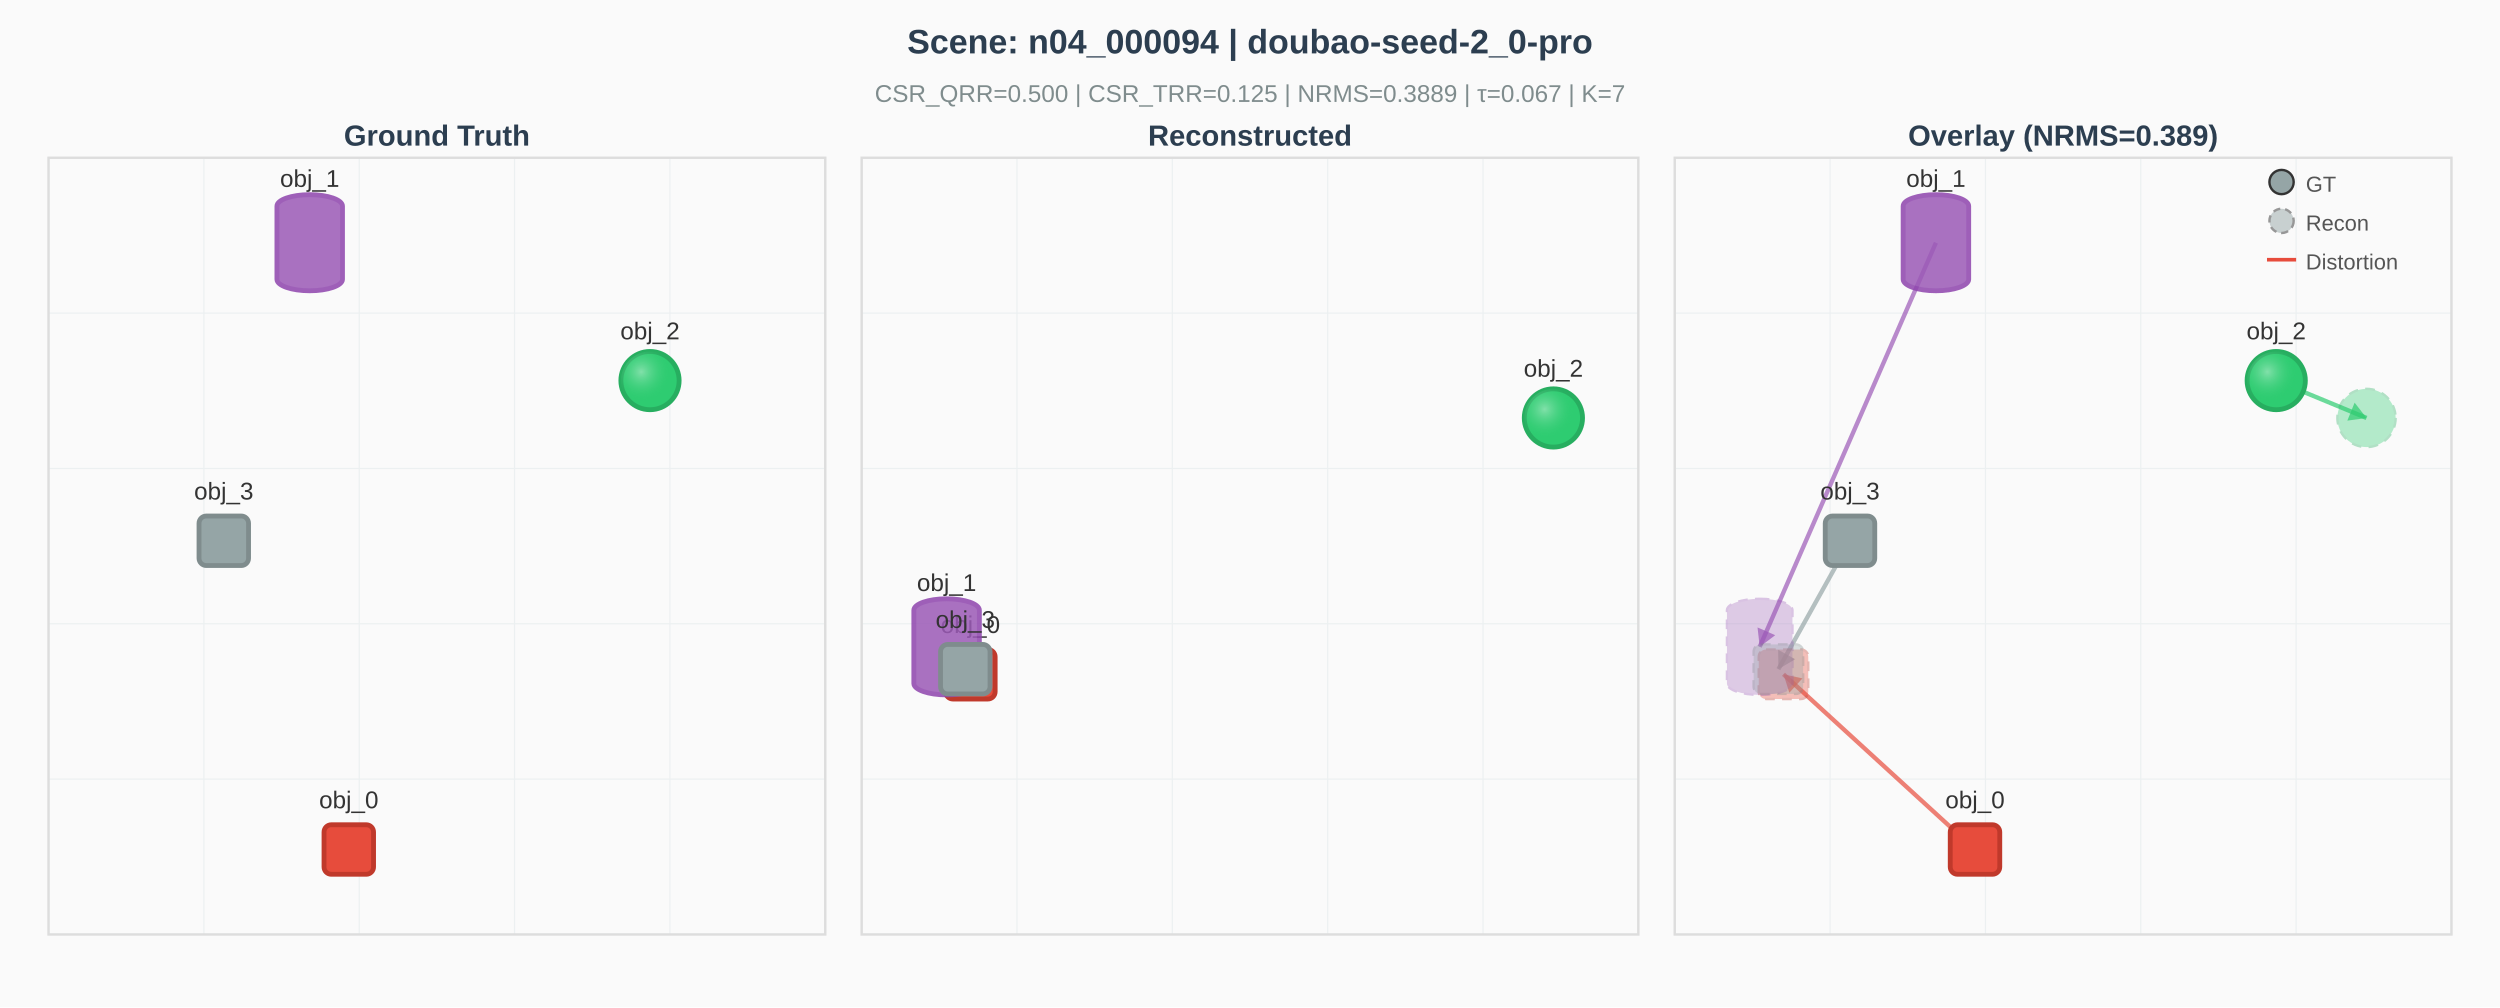
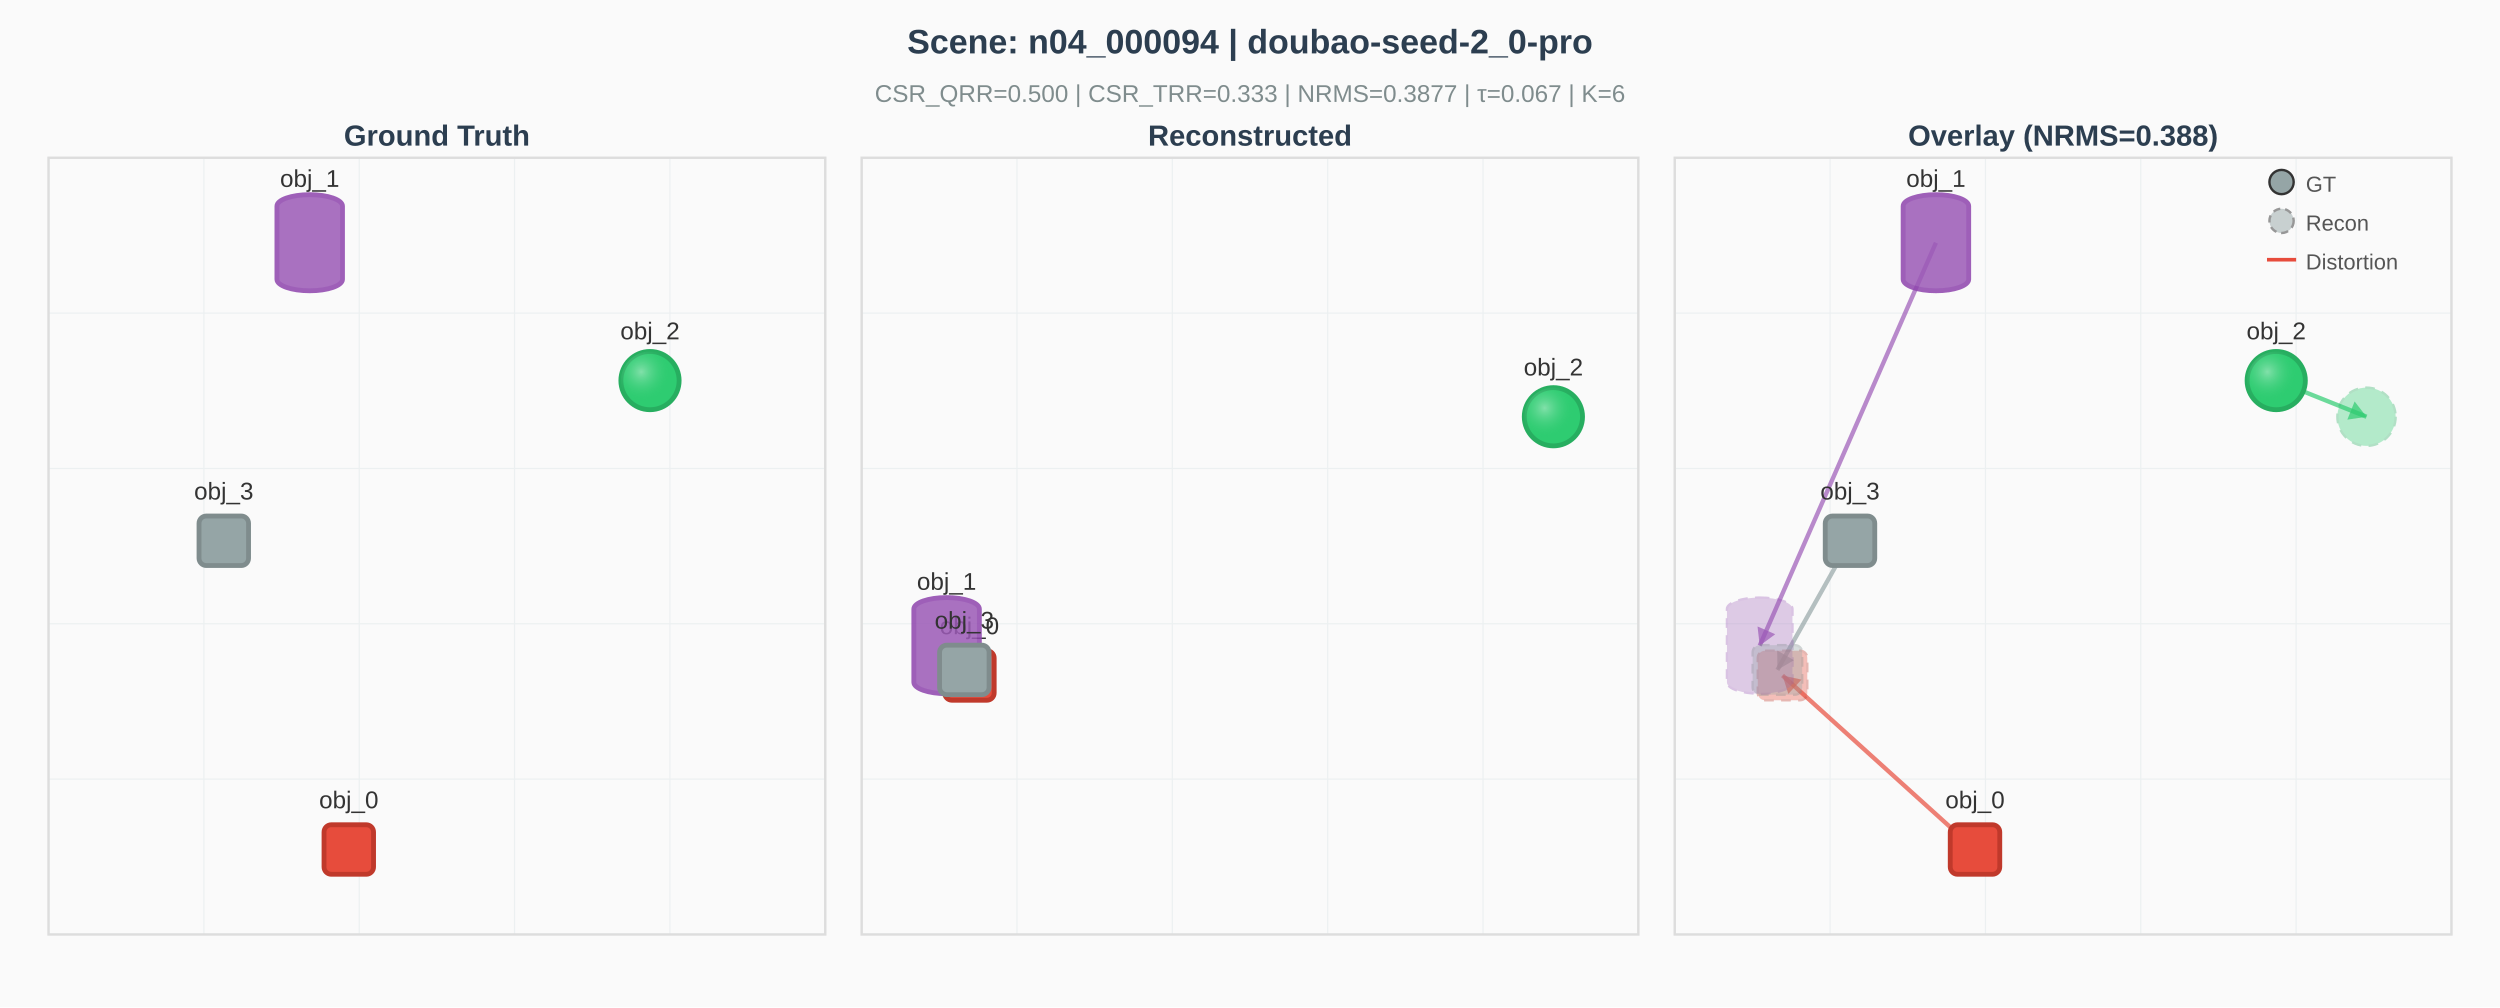
<svg xmlns="http://www.w3.org/2000/svg" width="1030" height="415" viewBox="0 0 1030 415" style="font-family: 'Helvetica Neue', Arial, sans-serif;">
  <rect width="1030" height="415" fill="#fafafa" />
  <text x="515" y="22" text-anchor="middle" font-size="14" font-weight="bold" fill="#2c3e50">Scene: n04_000094 | doubao-seed-2_0-pro</text>
-   <text x="515" y="42" text-anchor="middle" font-size="10" fill="#7f8c8d">CSR_QRR=0.500  |  CSR_TRR=0.125  |  NRMS=0.3889  |  τ=0.067  |  K=7</text>
+   <text x="515" y="42" text-anchor="middle" font-size="10" fill="#7f8c8d">CSR_QRR=0.500  |  CSR_TRR=0.333  |  NRMS=0.3877  |  τ=0.067  |  K=6</text>
  <line x1="20.0" y1="65.0" x2="20.0" y2="385.0" stroke="#ecf0f1" stroke-width="0.5" />
  <line x1="20.0" y1="65.0" x2="340.0" y2="65.0" stroke="#ecf0f1" stroke-width="0.5" />
  <line x1="84.0" y1="65.0" x2="84.0" y2="385.0" stroke="#ecf0f1" stroke-width="0.5" />
  <line x1="20.0" y1="129.0" x2="340.0" y2="129.0" stroke="#ecf0f1" stroke-width="0.5" />
  <line x1="148.0" y1="65.0" x2="148.0" y2="385.0" stroke="#ecf0f1" stroke-width="0.5" />
  <line x1="20.0" y1="193.0" x2="340.0" y2="193.0" stroke="#ecf0f1" stroke-width="0.5" />
  <line x1="212.0" y1="65.0" x2="212.0" y2="385.0" stroke="#ecf0f1" stroke-width="0.5" />
  <line x1="20.0" y1="257.0" x2="340.0" y2="257.0" stroke="#ecf0f1" stroke-width="0.5" />
  <line x1="276.0" y1="65.0" x2="276.0" y2="385.0" stroke="#ecf0f1" stroke-width="0.5" />
  <line x1="20.0" y1="321.0" x2="340.0" y2="321.0" stroke="#ecf0f1" stroke-width="0.5" />
  <line x1="340.0" y1="65.0" x2="340.0" y2="385.0" stroke="#ecf0f1" stroke-width="0.5" />
  <line x1="20.0" y1="385.0" x2="340.0" y2="385.0" stroke="#ecf0f1" stroke-width="0.5" />
  <rect x="20.0" y="65.0" width="320.0" height="320.0" fill="none" stroke="#ddd" stroke-width="1" />
  <text x="180" y="60" text-anchor="middle" font-size="12" font-weight="bold" fill="#2c3e50">Ground Truth</text>
  <defs>
    <radialGradient id="grad_obj_0" cx="35%" cy="35%">
      <stop offset="0%" stop-color="white" stop-opacity="0.4" />
      <stop offset="100%" stop-color="#e74c3c" stop-opacity="0" />
    </radialGradient>
  </defs>
  <rect x="133.5" y="339.8" width="20.4" height="20.4" rx="3" ry="3" fill="#e74c3c" stroke="#c0392b" stroke-width="2.0" opacity="1.0" />
  <text x="143.7" y="333.0" text-anchor="middle" font-size="10" fill="#333" opacity="1.0">obj_0</text>
  <rect x="114.1" y="80.2" width="27.0" height="39.6" rx="13.5" ry="4.7" fill="#9b59b6" stroke="#8e44ad" stroke-width="2.0" opacity="0.85" />
  <text x="127.6" y="77.0" text-anchor="middle" font-size="10" fill="#333" opacity="1.0">obj_1</text>
  <defs>
    <radialGradient id="grad_obj_2" cx="35%" cy="35%">
      <stop offset="0%" stop-color="white" stop-opacity="0.4" />
      <stop offset="100%" stop-color="#2ecc71" stop-opacity="0" />
    </radialGradient>
  </defs>
  <circle cx="267.8" cy="156.8" r="12" fill="#2ecc71" stroke="#27ae60" stroke-width="2.0" opacity="1.0" />
  <circle cx="267.8" cy="156.8" r="12" fill="url(#grad_obj_2)" opacity="1.0" />
  <text x="267.8" y="139.8" text-anchor="middle" font-size="10" fill="#333" opacity="1.0">obj_2</text>
  <defs>
    <radialGradient id="grad_obj_3" cx="35%" cy="35%">
      <stop offset="0%" stop-color="white" stop-opacity="0.4" />
      <stop offset="100%" stop-color="#95a5a6" stop-opacity="0" />
    </radialGradient>
  </defs>
  <rect x="82.0" y="212.6" width="20.4" height="20.4" rx="3" ry="3" fill="#95a5a6" stroke="#7f8c8d" stroke-width="2.0" opacity="1.0" />
  <text x="92.2" y="205.8" text-anchor="middle" font-size="10" fill="#333" opacity="1.0">obj_3</text>
  <line x1="355.0" y1="65.0" x2="355.0" y2="385.0" stroke="#ecf0f1" stroke-width="0.5" />
  <line x1="355.0" y1="65.0" x2="675.0" y2="65.0" stroke="#ecf0f1" stroke-width="0.5" />
  <line x1="419.0" y1="65.0" x2="419.0" y2="385.0" stroke="#ecf0f1" stroke-width="0.5" />
  <line x1="355.0" y1="129.0" x2="675.0" y2="129.0" stroke="#ecf0f1" stroke-width="0.5" />
  <line x1="483.0" y1="65.0" x2="483.0" y2="385.0" stroke="#ecf0f1" stroke-width="0.5" />
  <line x1="355.0" y1="193.0" x2="675.0" y2="193.0" stroke="#ecf0f1" stroke-width="0.5" />
  <line x1="547.0" y1="65.0" x2="547.0" y2="385.0" stroke="#ecf0f1" stroke-width="0.5" />
  <line x1="355.0" y1="257.0" x2="675.0" y2="257.0" stroke="#ecf0f1" stroke-width="0.5" />
  <line x1="611.0" y1="65.0" x2="611.0" y2="385.0" stroke="#ecf0f1" stroke-width="0.5" />
  <line x1="355.0" y1="321.0" x2="675.0" y2="321.0" stroke="#ecf0f1" stroke-width="0.5" />
  <line x1="675.0" y1="65.0" x2="675.0" y2="385.0" stroke="#ecf0f1" stroke-width="0.5" />
  <line x1="355.0" y1="385.0" x2="675.0" y2="385.0" stroke="#ecf0f1" stroke-width="0.5" />
  <rect x="355.0" y="65.0" width="320.0" height="320.0" fill="none" stroke="#ddd" stroke-width="1" />
  <text x="515" y="60" text-anchor="middle" font-size="12" font-weight="bold" fill="#2c3e50">Reconstructed</text>
  <defs>
    <radialGradient id="grad_obj_0" cx="35%" cy="35%">
      <stop offset="0%" stop-color="white" stop-opacity="0.4" />
      <stop offset="100%" stop-color="#e74c3c" stop-opacity="0" />
    </radialGradient>
  </defs>
-   <rect x="389.6" y="267.6" width="20.4" height="20.4" rx="3" ry="3" fill="#e74c3c" stroke="#c0392b" stroke-width="2.0" opacity="1.0" />
-   <text x="399.8" y="260.8" text-anchor="middle" font-size="10" fill="#333" opacity="1.0">obj_0</text>
-   <rect x="376.5" y="246.7" width="27.0" height="39.6" rx="13.5" ry="4.7" fill="#9b59b6" stroke="#8e44ad" stroke-width="2.0" opacity="0.85" />
-   <text x="390.0" y="243.5" text-anchor="middle" font-size="10" fill="#333" opacity="1.0">obj_1</text>
+   <rect x="389.2" y="268.1" width="20.4" height="20.4" rx="3" ry="3" fill="#e74c3c" stroke="#c0392b" stroke-width="2.0" opacity="1.0" />
+   <text x="399.4" y="261.3" text-anchor="middle" font-size="10" fill="#333" opacity="1.0">obj_0</text>
+   <rect x="376.5" y="246.2" width="27.0" height="39.6" rx="13.5" ry="4.7" fill="#9b59b6" stroke="#8e44ad" stroke-width="2.0" opacity="0.85" />
+   <text x="390.0" y="243.0" text-anchor="middle" font-size="10" fill="#333" opacity="1.0">obj_1</text>
  <defs>
    <radialGradient id="grad_obj_2" cx="35%" cy="35%">
      <stop offset="0%" stop-color="white" stop-opacity="0.4" />
      <stop offset="100%" stop-color="#2ecc71" stop-opacity="0" />
    </radialGradient>
  </defs>
-   <circle cx="640.0" cy="172.2" r="12" fill="#2ecc71" stroke="#27ae60" stroke-width="2.0" opacity="1.0" />
-   <circle cx="640.0" cy="172.2" r="12" fill="url(#grad_obj_2)" opacity="1.0" />
-   <text x="640.0" y="155.2" text-anchor="middle" font-size="10" fill="#333" opacity="1.0">obj_2</text>
+   <circle cx="640.0" cy="171.7" r="12" fill="#2ecc71" stroke="#27ae60" stroke-width="2.0" opacity="1.0" />
+   <circle cx="640.0" cy="171.7" r="12" fill="url(#grad_obj_2)" opacity="1.0" />
+   <text x="640.0" y="154.7" text-anchor="middle" font-size="10" fill="#333" opacity="1.0">obj_2</text>
  <defs>
    <radialGradient id="grad_obj_3" cx="35%" cy="35%">
      <stop offset="0%" stop-color="white" stop-opacity="0.4" />
      <stop offset="100%" stop-color="#95a5a6" stop-opacity="0" />
    </radialGradient>
  </defs>
-   <rect x="387.5" y="265.5" width="20.4" height="20.4" rx="3" ry="3" fill="#95a5a6" stroke="#7f8c8d" stroke-width="2.0" opacity="1.0" />
-   <text x="397.7" y="258.7" text-anchor="middle" font-size="10" fill="#333" opacity="1.0">obj_3</text>
+   <rect x="387.1" y="265.8" width="20.4" height="20.4" rx="3" ry="3" fill="#95a5a6" stroke="#7f8c8d" stroke-width="2.0" opacity="1.0" />
+   <text x="397.3" y="259.0" text-anchor="middle" font-size="10" fill="#333" opacity="1.0">obj_3</text>
  <line x1="690.0" y1="65.0" x2="690.0" y2="385.0" stroke="#ecf0f1" stroke-width="0.5" />
  <line x1="690.0" y1="65.0" x2="1010.0" y2="65.0" stroke="#ecf0f1" stroke-width="0.5" />
  <line x1="754.0" y1="65.0" x2="754.0" y2="385.0" stroke="#ecf0f1" stroke-width="0.5" />
  <line x1="690.0" y1="129.0" x2="1010.0" y2="129.0" stroke="#ecf0f1" stroke-width="0.5" />
  <line x1="818.0" y1="65.0" x2="818.0" y2="385.0" stroke="#ecf0f1" stroke-width="0.5" />
  <line x1="690.0" y1="193.0" x2="1010.0" y2="193.0" stroke="#ecf0f1" stroke-width="0.5" />
  <line x1="882.0" y1="65.0" x2="882.0" y2="385.0" stroke="#ecf0f1" stroke-width="0.5" />
  <line x1="690.0" y1="257.0" x2="1010.0" y2="257.0" stroke="#ecf0f1" stroke-width="0.5" />
  <line x1="946.0" y1="65.0" x2="946.0" y2="385.0" stroke="#ecf0f1" stroke-width="0.5" />
  <line x1="690.0" y1="321.0" x2="1010.0" y2="321.0" stroke="#ecf0f1" stroke-width="0.5" />
  <line x1="1010.0" y1="65.0" x2="1010.0" y2="385.0" stroke="#ecf0f1" stroke-width="0.5" />
  <line x1="690.0" y1="385.0" x2="1010.0" y2="385.0" stroke="#ecf0f1" stroke-width="0.5" />
  <rect x="690.0" y="65.0" width="320.0" height="320.0" fill="none" stroke="#ddd" stroke-width="1" />
-   <text x="850" y="60" text-anchor="middle" font-size="12" font-weight="bold" fill="#2c3e50">Overlay (NRMS=0.389)</text>
-   <line x1="813.7" y1="350.0" x2="734.8" y2="277.8" stroke="#e74c3c" stroke-width="1.8" opacity="0.7" />
-   <polygon points="734.8,277.8 742.6,279.5 737.2,285.4" fill="#e74c3c" opacity="0.7" />
-   <line x1="797.6" y1="100.0" x2="725.0" y2="266.5" stroke="#9b59b6" stroke-width="1.8" opacity="0.7" />
-   <polygon points="725.0,266.5 724.1,258.5 731.4,261.7" fill="#9b59b6" opacity="0.7" />
-   <line x1="937.8" y1="156.8" x2="975.0" y2="172.2" stroke="#2ecc71" stroke-width="1.8" opacity="0.7" />
-   <polygon points="975.0,172.2 967.1,173.3 970.1,165.9" fill="#2ecc71" opacity="0.7" />
-   <line x1="762.2" y1="222.8" x2="732.7" y2="275.7" stroke="#95a5a6" stroke-width="1.8" opacity="0.7" />
-   <polygon points="732.7,275.7 732.6,267.7 739.6,271.6" fill="#95a5a6" opacity="0.7" />
+   <text x="850" y="60" text-anchor="middle" font-size="12" font-weight="bold" fill="#2c3e50">Overlay (NRMS=0.388)</text>
+   <line x1="813.7" y1="350.0" x2="734.4" y2="278.3" stroke="#e74c3c" stroke-width="1.8" opacity="0.7" />
+   <polygon points="734.4,278.3 742.2,280.0 736.8,285.9" fill="#e74c3c" opacity="0.7" />
+   <line x1="797.6" y1="100.0" x2="725.0" y2="266.0" stroke="#9b59b6" stroke-width="1.8" opacity="0.7" />
+   <polygon points="725.0,266.0 724.1,258.1 731.4,261.3" fill="#9b59b6" opacity="0.7" />
+   <line x1="937.8" y1="156.8" x2="975.0" y2="171.7" stroke="#2ecc71" stroke-width="1.8" opacity="0.7" />
+   <polygon points="975.0,171.7 967.1,172.9 970.1,165.4" fill="#2ecc71" opacity="0.7" />
+   <line x1="762.2" y1="222.8" x2="732.3" y2="276.0" stroke="#95a5a6" stroke-width="1.8" opacity="0.7" />
+   <polygon points="732.3,276.0 732.2,268.0 739.1,272.0" fill="#95a5a6" opacity="0.7" />
  <defs>
    <radialGradient id="grad_obj_0" cx="35%" cy="35%">
      <stop offset="0%" stop-color="white" stop-opacity="0.4" />
      <stop offset="100%" stop-color="#e74c3c" stop-opacity="0" />
    </radialGradient>
  </defs>
  <rect x="803.5" y="339.8" width="20.4" height="20.4" rx="3" ry="3" fill="#e74c3c" stroke="#c0392b" stroke-width="2.0" opacity="1.0" />
  <text x="813.7" y="333.0" text-anchor="middle" font-size="10" fill="#333" opacity="1.0">obj_0</text>
  <rect x="784.1" y="80.2" width="27.0" height="39.6" rx="13.5" ry="4.7" fill="#9b59b6" stroke="#8e44ad" stroke-width="2.0" opacity="0.85" />
  <text x="797.6" y="77.0" text-anchor="middle" font-size="10" fill="#333" opacity="1.0">obj_1</text>
  <defs>
    <radialGradient id="grad_obj_2" cx="35%" cy="35%">
      <stop offset="0%" stop-color="white" stop-opacity="0.4" />
      <stop offset="100%" stop-color="#2ecc71" stop-opacity="0" />
    </radialGradient>
  </defs>
  <circle cx="937.8" cy="156.8" r="12" fill="#2ecc71" stroke="#27ae60" stroke-width="2.0" opacity="1.0" />
  <circle cx="937.8" cy="156.8" r="12" fill="url(#grad_obj_2)" opacity="1.0" />
  <text x="937.8" y="139.8" text-anchor="middle" font-size="10" fill="#333" opacity="1.0">obj_2</text>
  <defs>
    <radialGradient id="grad_obj_3" cx="35%" cy="35%">
      <stop offset="0%" stop-color="white" stop-opacity="0.4" />
      <stop offset="100%" stop-color="#95a5a6" stop-opacity="0" />
    </radialGradient>
  </defs>
  <rect x="752.0" y="212.6" width="20.4" height="20.4" rx="3" ry="3" fill="#95a5a6" stroke="#7f8c8d" stroke-width="2.0" opacity="1.0" />
  <text x="762.2" y="205.8" text-anchor="middle" font-size="10" fill="#333" opacity="1.0">obj_3</text>
-   <rect x="724.6" y="267.6" width="20.4" height="20.4" rx="3" ry="3" fill="#e74c3c" stroke="#c0392b" stroke-width="1.0" stroke-dasharray="4,3" opacity="0.35" />
-   <text x="734.8" y="260.8" text-anchor="middle" font-size="9" fill="#333" opacity="0.65" />
-   <rect x="711.5" y="246.7" width="27.0" height="39.6" rx="13.5" ry="4.7" fill="#9b59b6" stroke="#8e44ad" stroke-width="1.0" stroke-dasharray="4,3" opacity="0.297" />
-   <text x="725.0" y="243.5" text-anchor="middle" font-size="9" fill="#333" opacity="0.597" />
-   <circle cx="975.0" cy="172.2" r="12" fill="#2ecc71" stroke="#27ae60" stroke-width="1.0" stroke-dasharray="4,3" opacity="0.35" />
-   <text x="975.0" y="155.2" text-anchor="middle" font-size="9" fill="#333" opacity="0.65" />
-   <rect x="722.5" y="265.5" width="20.4" height="20.4" rx="3" ry="3" fill="#95a5a6" stroke="#7f8c8d" stroke-width="1.0" stroke-dasharray="4,3" opacity="0.35" />
-   <text x="732.7" y="258.7" text-anchor="middle" font-size="9" fill="#333" opacity="0.65" />
+   <rect x="724.2" y="268.1" width="20.4" height="20.4" rx="3" ry="3" fill="#e74c3c" stroke="#c0392b" stroke-width="1.0" stroke-dasharray="4,3" opacity="0.35" />
+   <text x="734.4" y="261.3" text-anchor="middle" font-size="9" fill="#333" opacity="0.65" />
+   <rect x="711.5" y="246.2" width="27.0" height="39.6" rx="13.5" ry="4.7" fill="#9b59b6" stroke="#8e44ad" stroke-width="1.0" stroke-dasharray="4,3" opacity="0.297" />
+   <text x="725.0" y="243.0" text-anchor="middle" font-size="9" fill="#333" opacity="0.597" />
+   <circle cx="975.0" cy="171.7" r="12" fill="#2ecc71" stroke="#27ae60" stroke-width="1.0" stroke-dasharray="4,3" opacity="0.35" />
+   <text x="975.0" y="154.7" text-anchor="middle" font-size="9" fill="#333" opacity="0.65" />
+   <rect x="722.1" y="265.8" width="20.4" height="20.4" rx="3" ry="3" fill="#95a5a6" stroke="#7f8c8d" stroke-width="1.0" stroke-dasharray="4,3" opacity="0.35" />
+   <text x="732.3" y="259.0" text-anchor="middle" font-size="9" fill="#333" opacity="0.65" />
  <circle cx="940" cy="75" r="5" fill="#95a5a6" stroke="#333" stroke-width="1" />
  <text x="950" y="79" font-size="9" fill="#555">GT</text>
  <circle cx="940" cy="91" r="5" fill="#95a5a6" stroke="#333" stroke-width="1" stroke-dasharray="3,2" opacity="0.5" />
  <text x="950" y="95" font-size="9" fill="#555">Recon</text>
  <line x1="934" y1="107" x2="946" y2="107" stroke="#e74c3c" stroke-width="1.5" />
  <text x="950" y="111" font-size="9" fill="#555">Distortion</text>
</svg>
